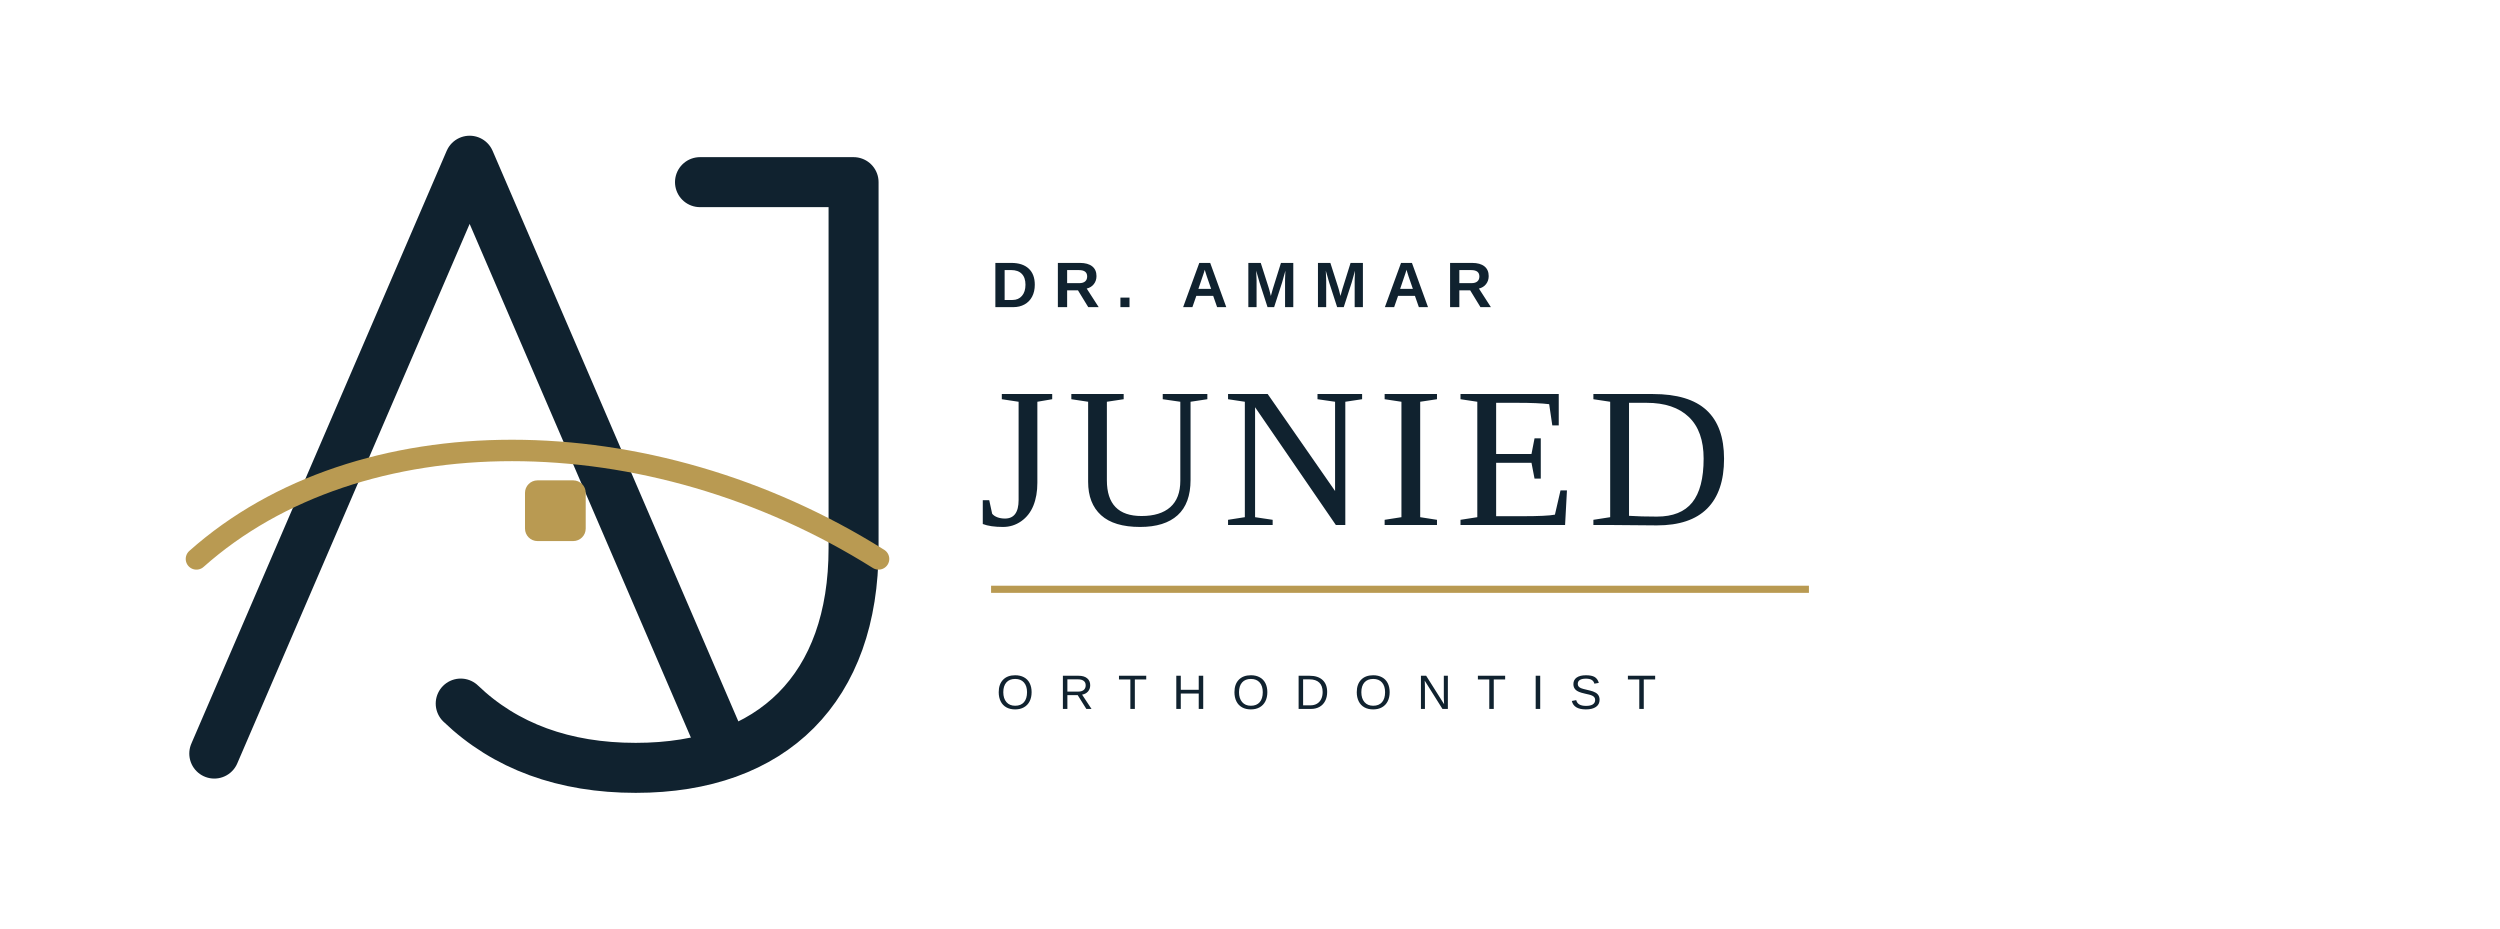
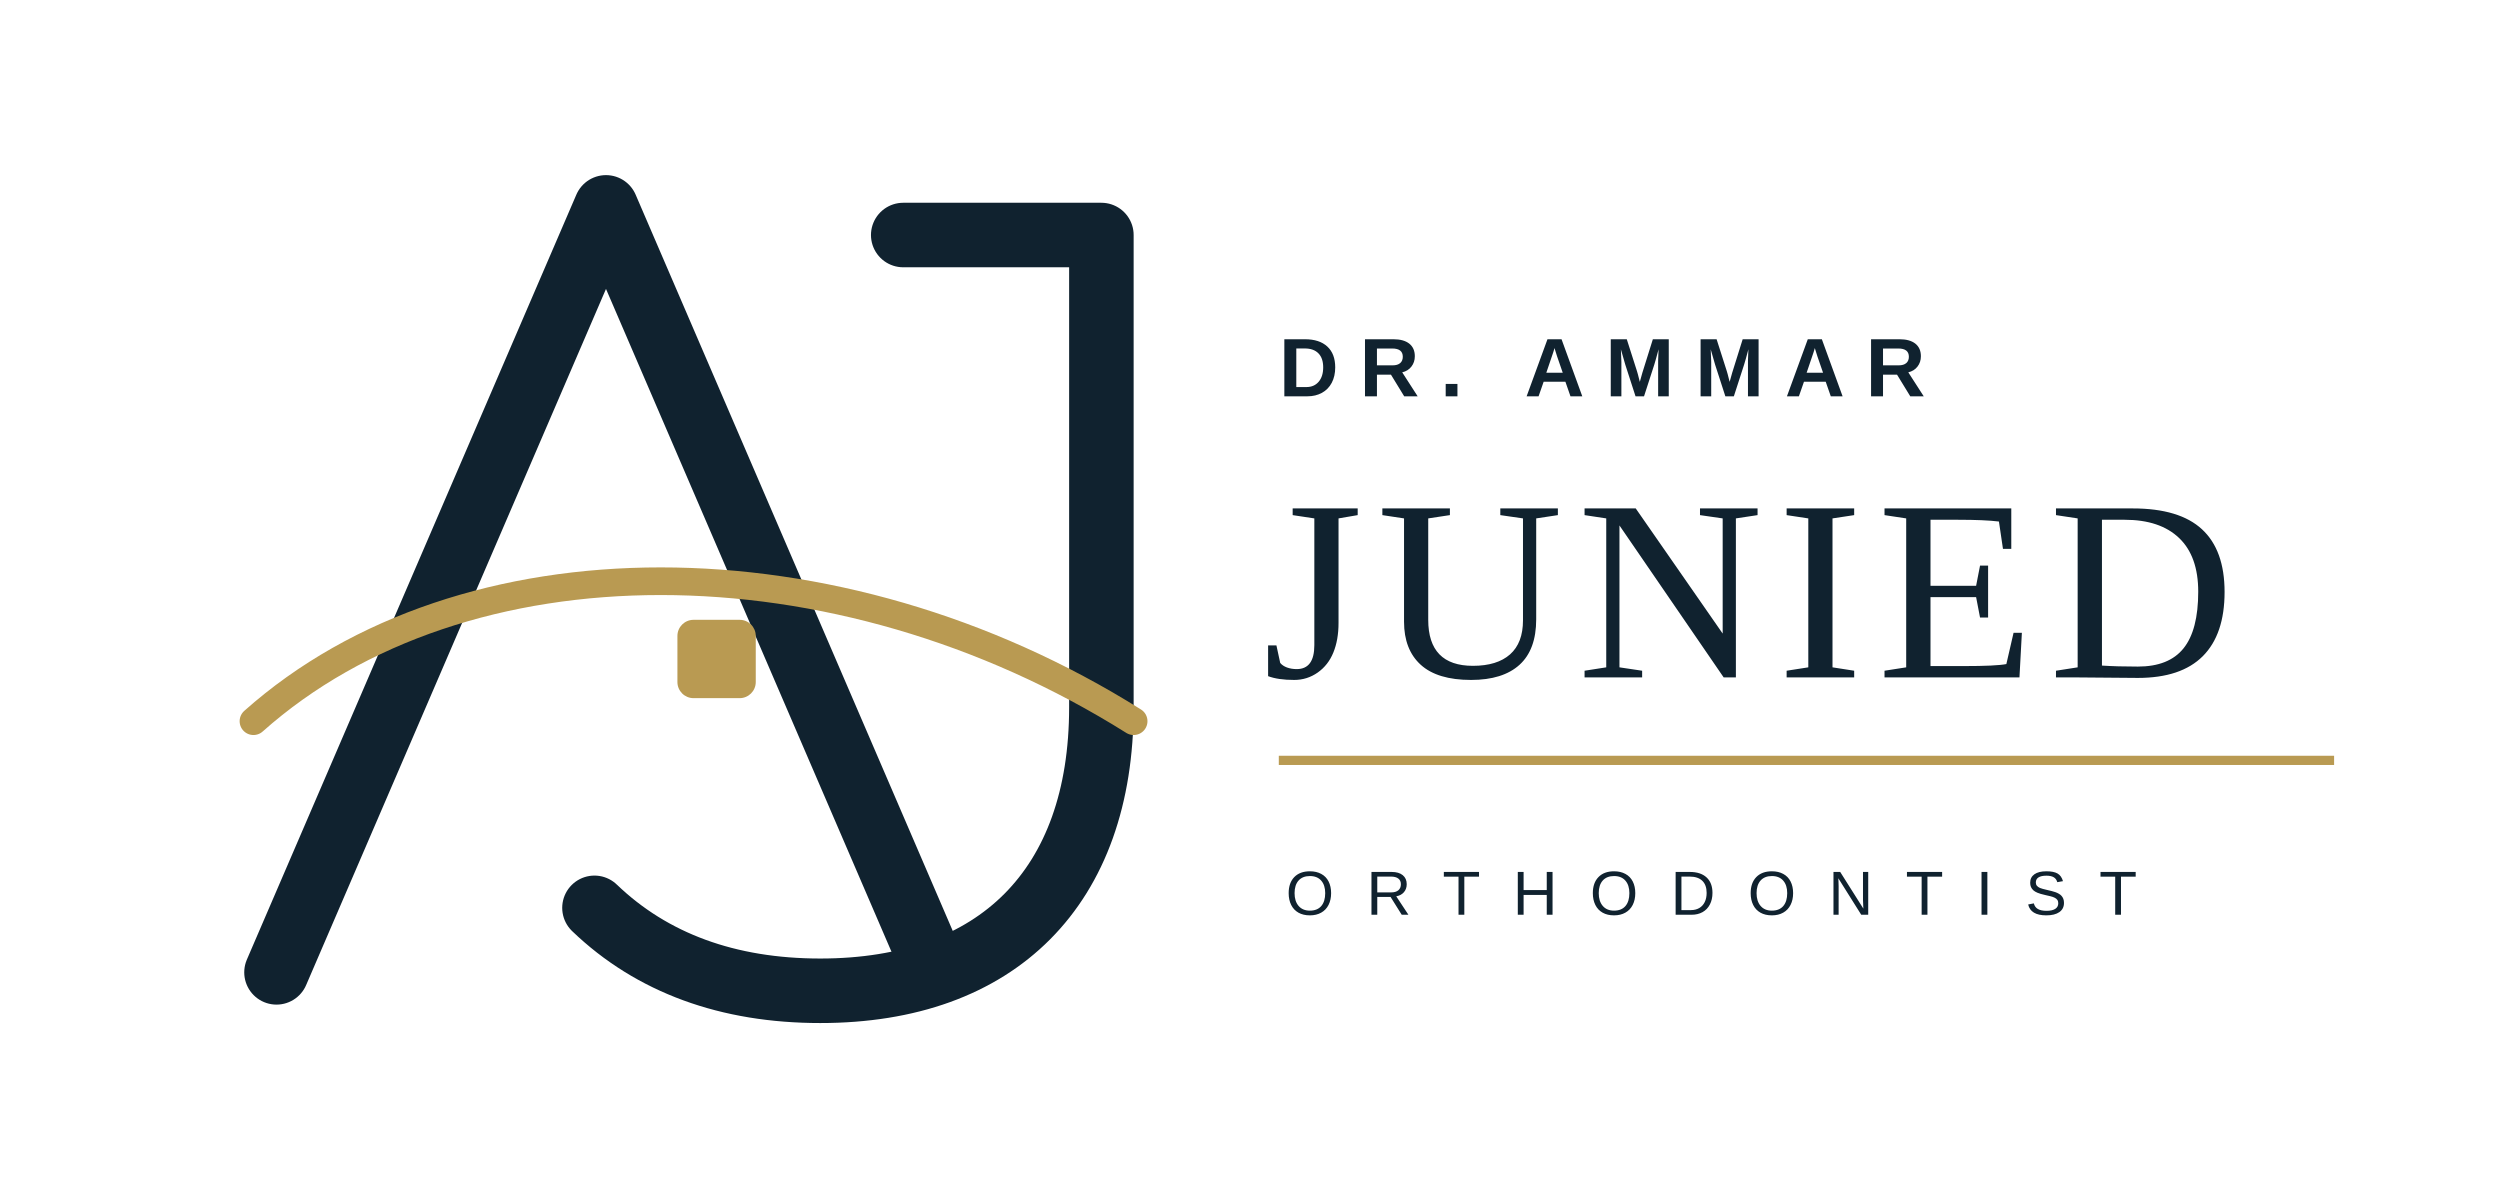
- <svg xmlns="http://www.w3.org/2000/svg" viewBox="0 0 1400 520" role="img" aria-labelledby="title desc">
+ <svg xmlns="http://www.w3.org/2000/svg" viewBox="0 0 1085 520" role="img" aria-labelledby="title desc">
  <g transform="translate(38 28)" fill="none" stroke-linecap="round" stroke-linejoin="round">
    <path d="M82 394 225 62 368 394" stroke="#10222F" stroke-width="28" />
    <path d="M354 74h86v205c0 78-45 123-122 123-40 0-73-12-98-36" stroke="#10222F" stroke-width="28" />
    <path d="M72 285c91-81 253-81 382 0" stroke="#B99A52" stroke-width="12" />
    <rect x="256" y="241" width="34" height="34" rx="7" fill="#B99A52" stroke="none" />
  </g>
  <g fill="#10222F">
    <text x="555" y="172" font-family="Arial, Helvetica, sans-serif" font-size="36" font-weight="600" letter-spacing="9">DR. AMMAR</text>
    <text x="548" y="294" font-family="Georgia, 'Times New Roman', serif" font-size="112" font-weight="500" letter-spacing="6">JUNIED</text>
    <path d="M555 330h458" stroke="#B99A52" stroke-width="4" />
    <text x="558" y="397" font-family="Arial, Helvetica, sans-serif" font-size="27" font-weight="500" letter-spacing="14">ORTHODONTIST</text>
  </g>
</svg>
